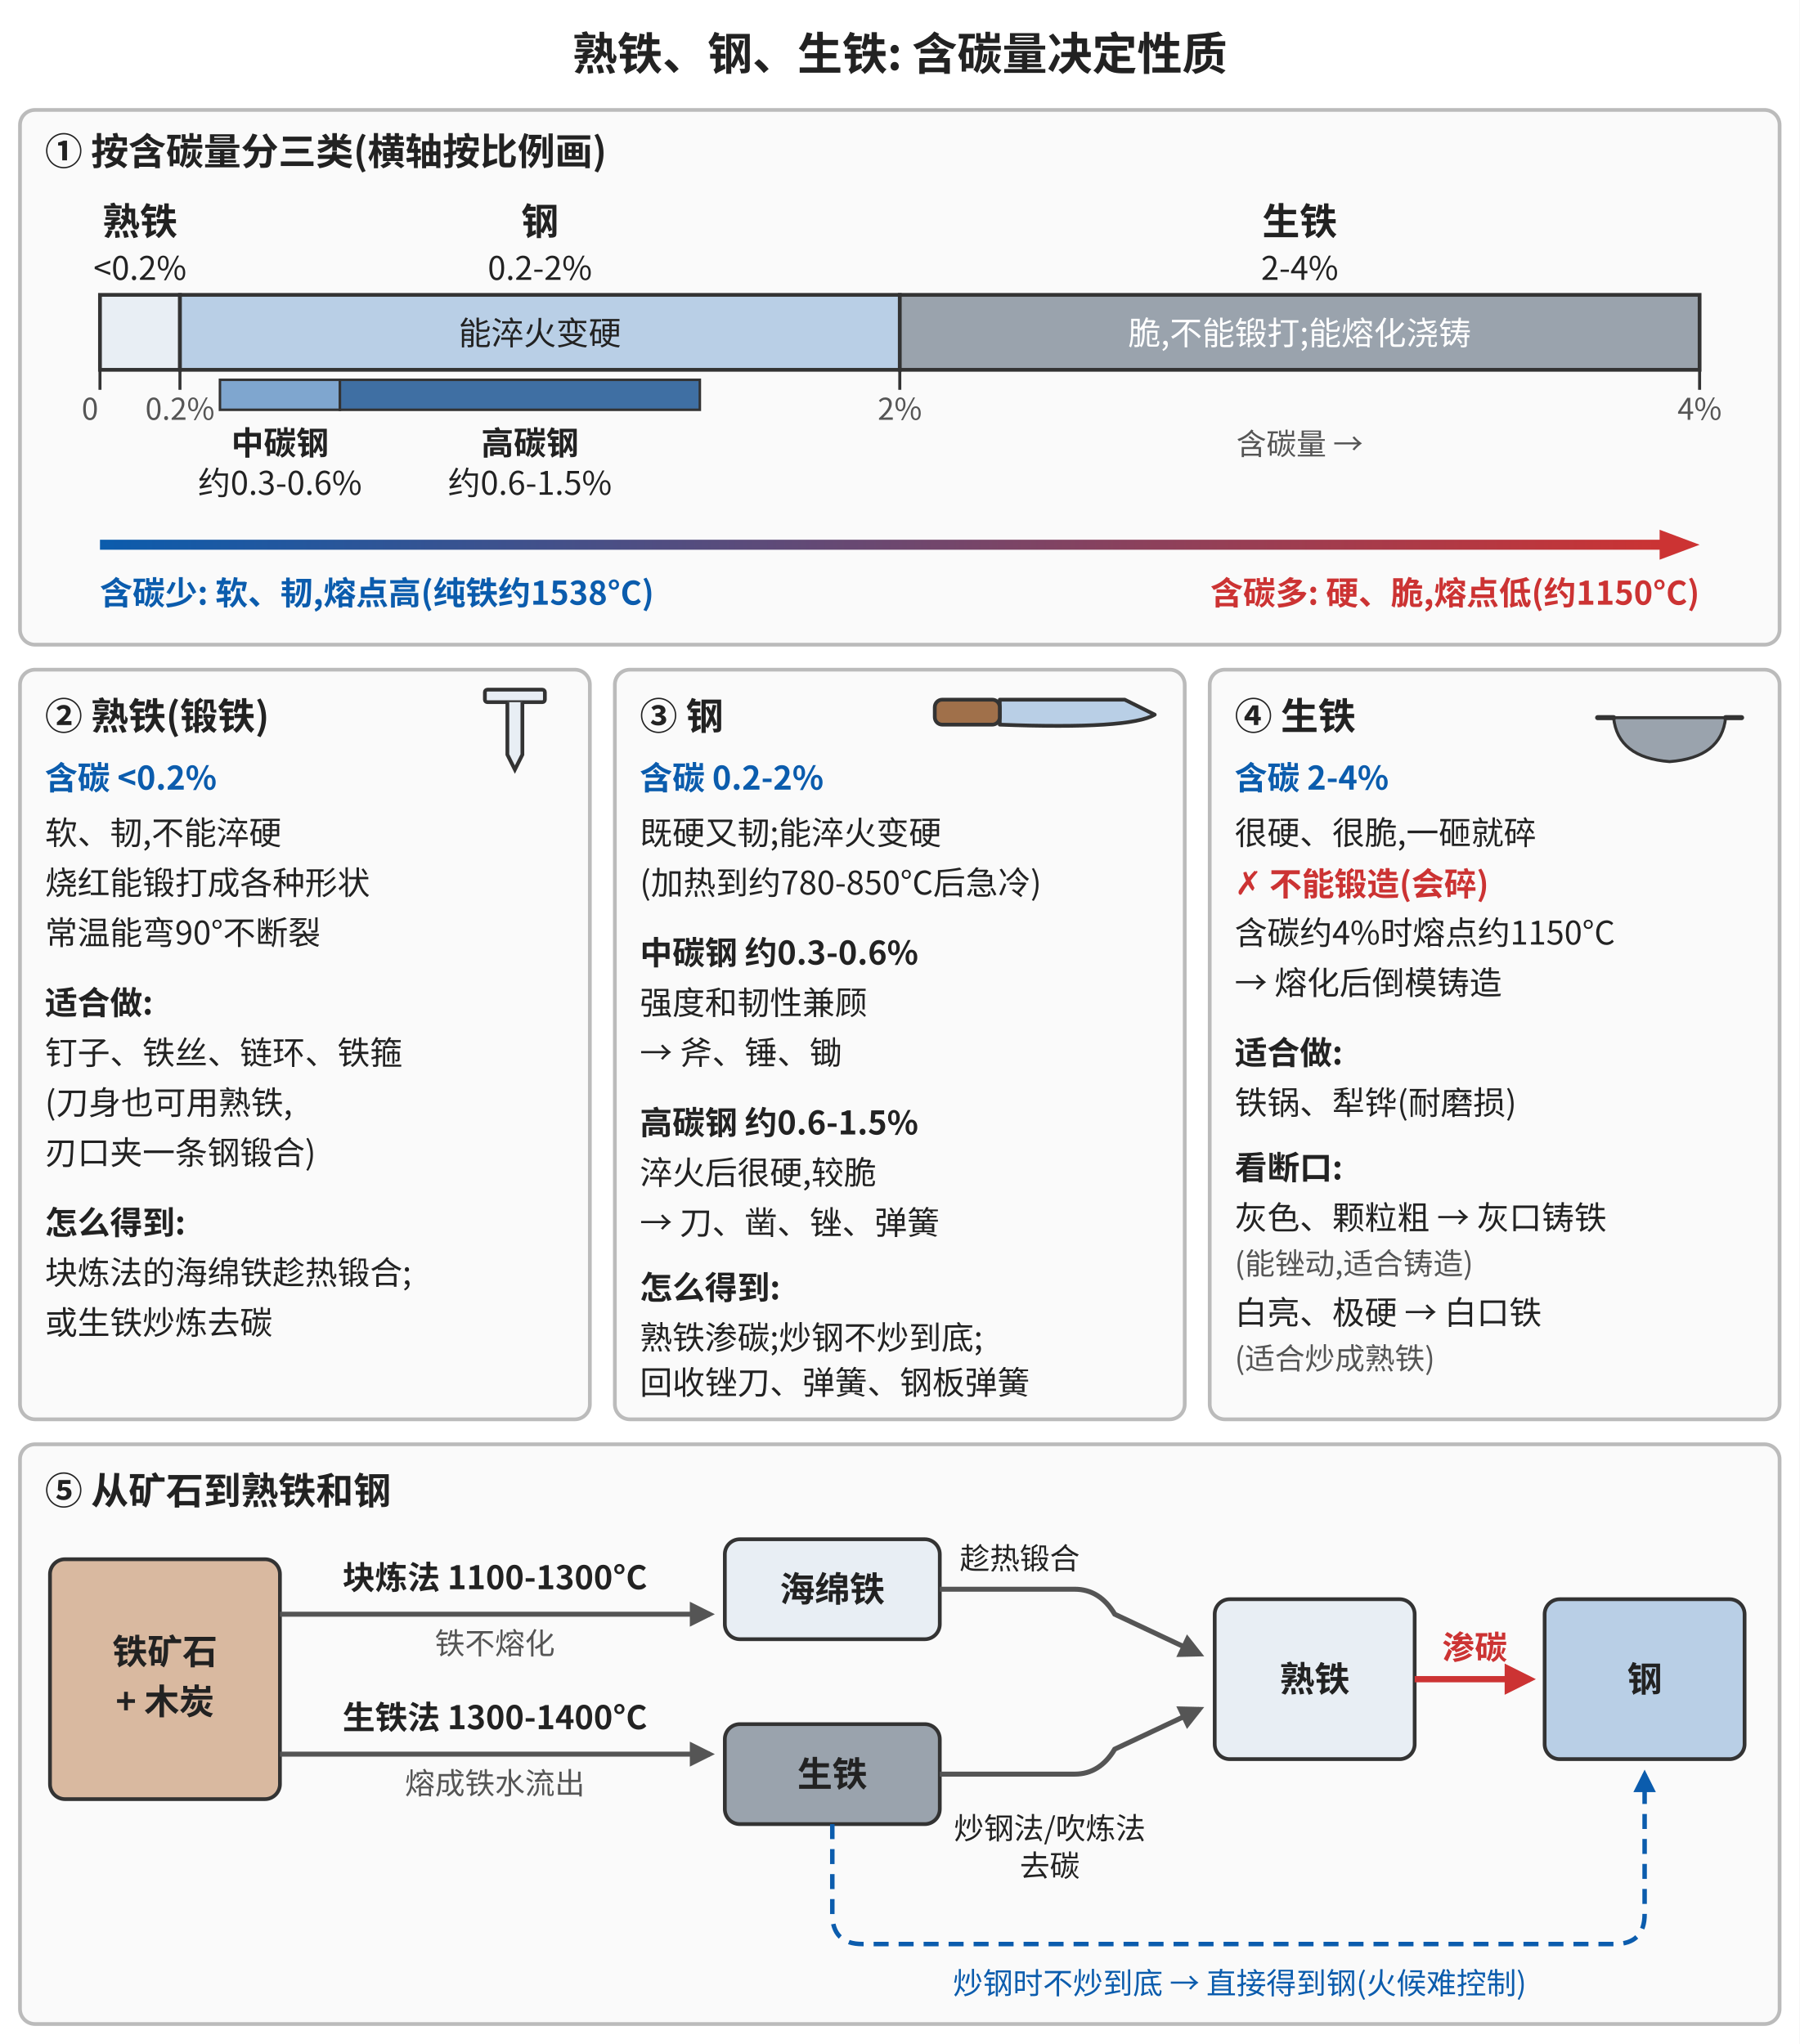
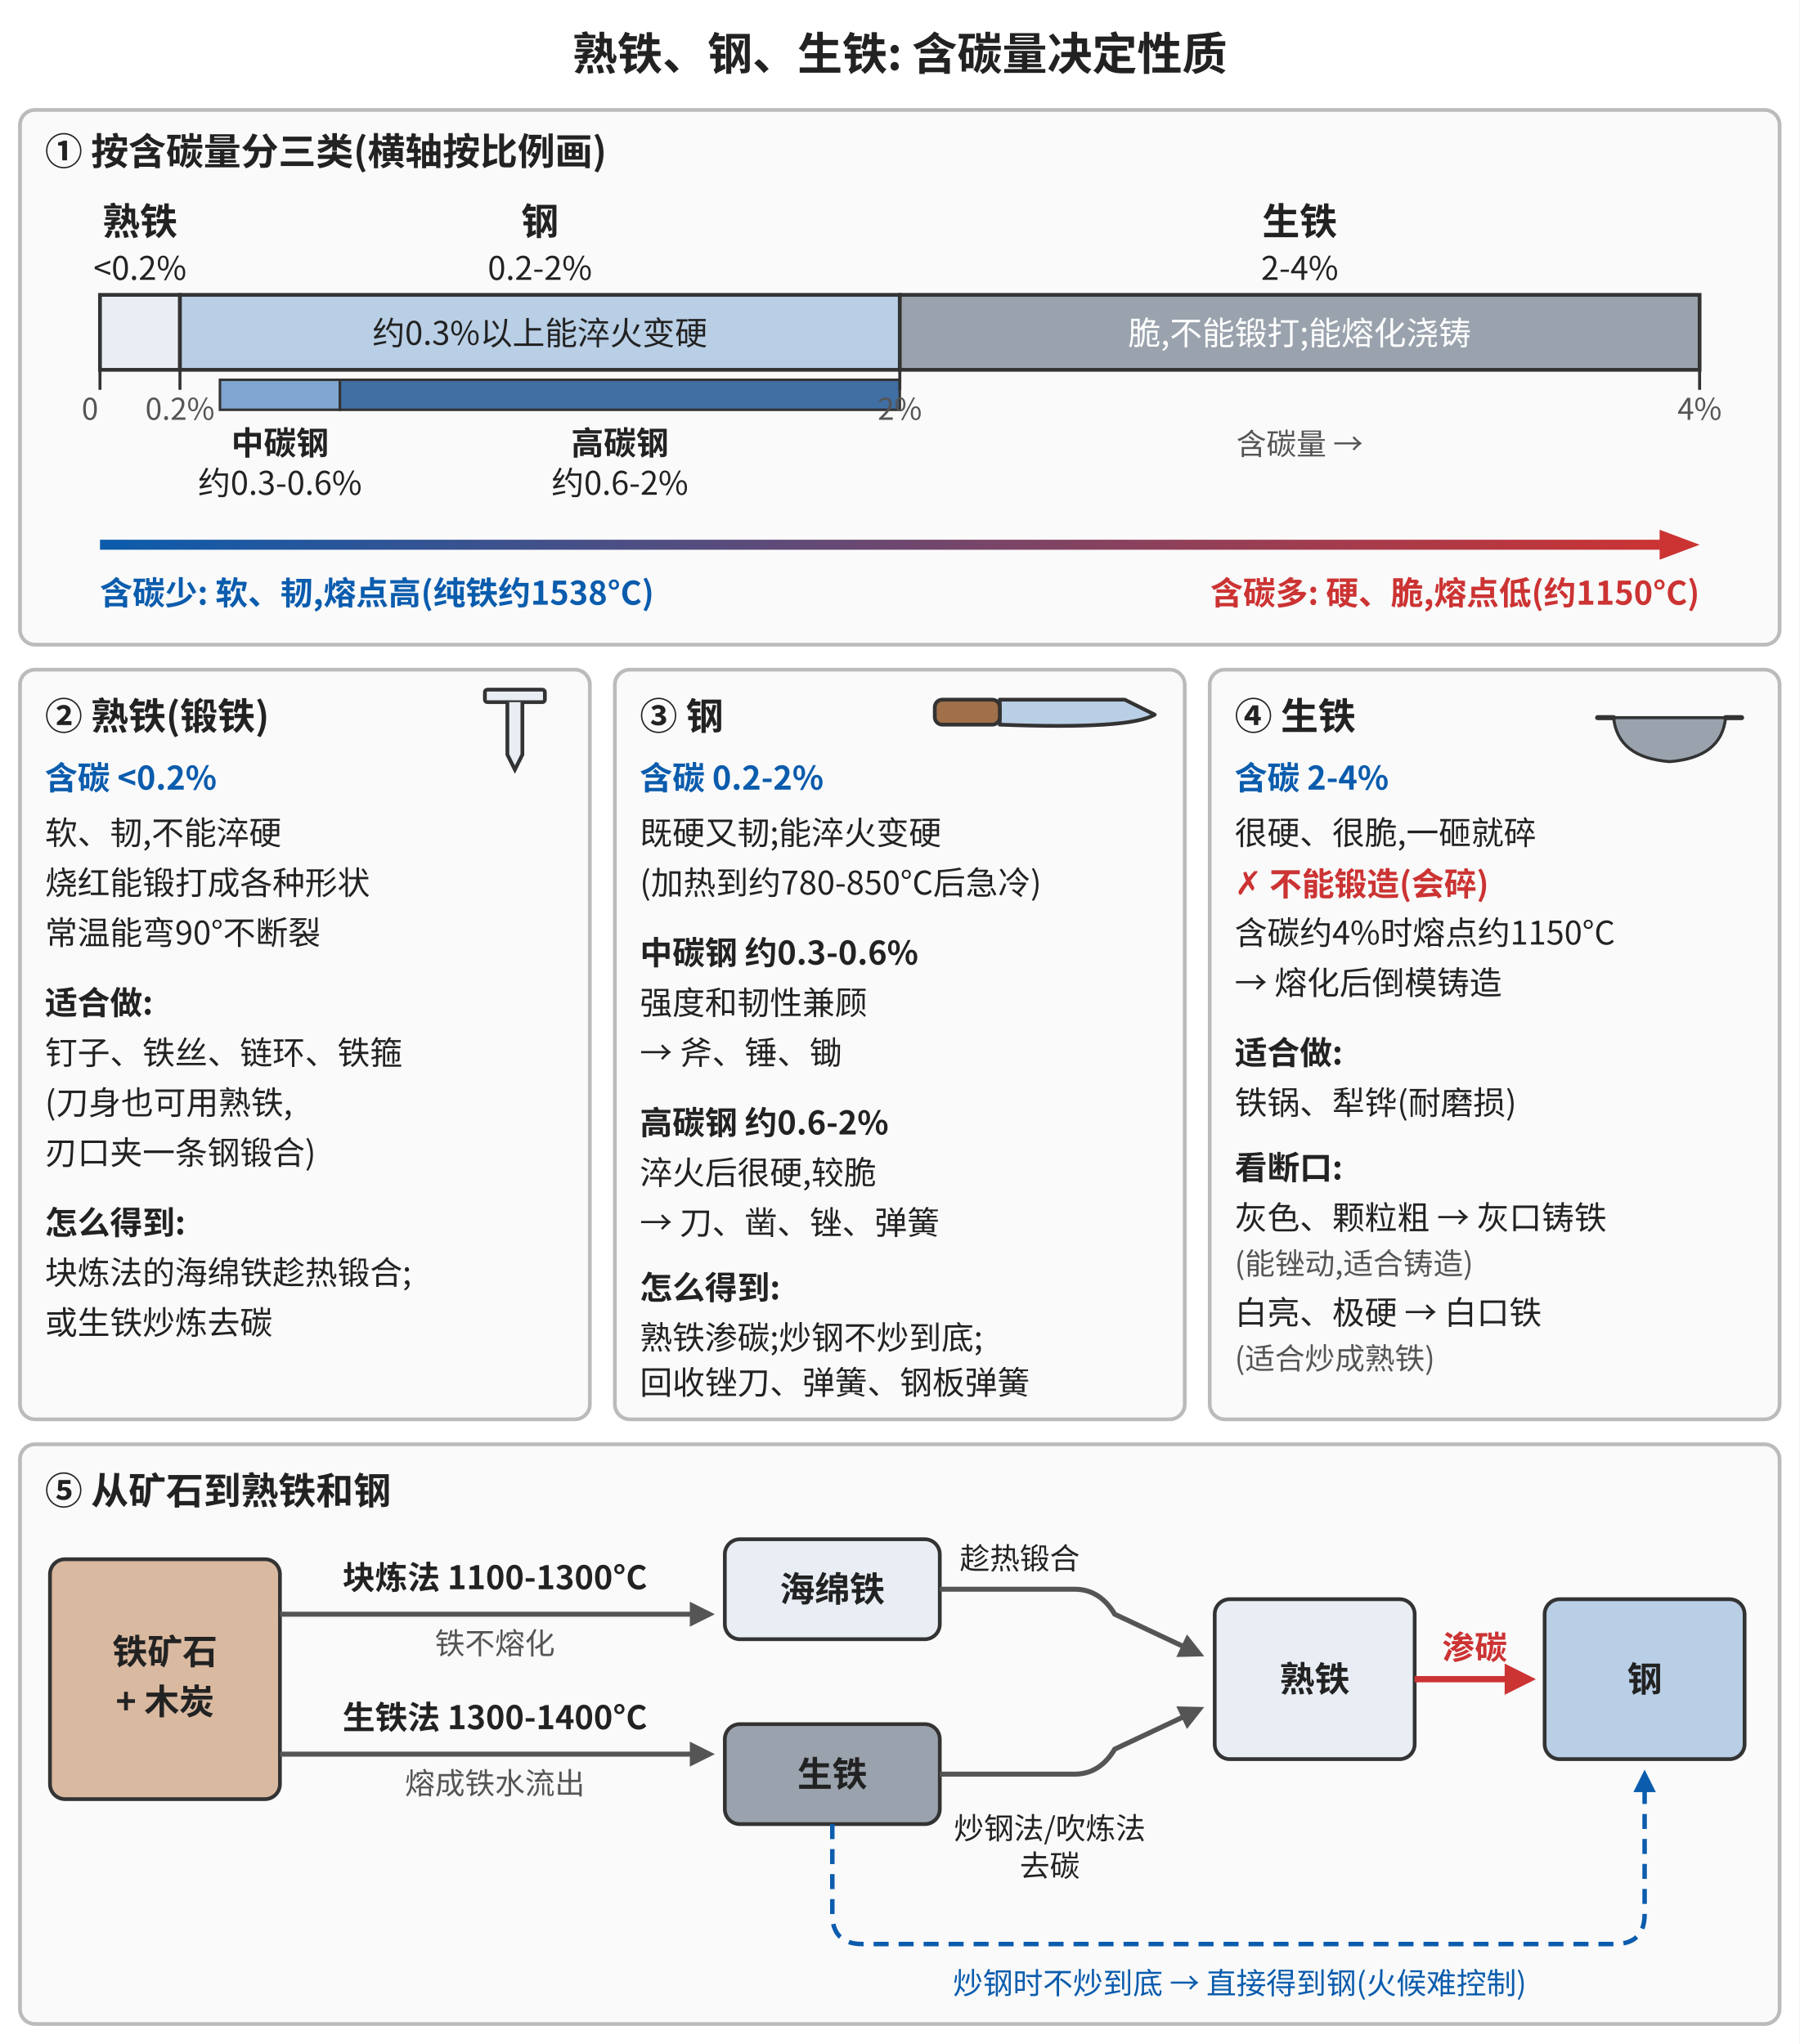
- <svg xmlns="http://www.w3.org/2000/svg" viewBox="0 0 720 818" width="720" height="818" role="img" aria-label="熟铁、钢、生铁: 含碳量决定性质。熟铁含碳低于0.2%,软、韧,不能淬硬,烧红能锻打成各种形状,常温能弯90°不断裂,适合做钉子、铁丝、链环、铁箍,来自块炼法的海绵铁锻合或生铁炒炼去碳。钢含碳0.2-2%,既硬又韧,加热到约780-850°C后急冷能淬火变硬;中碳钢约0.3-0.6%,强度和韧性兼顾,做斧、锤、锄;高碳钢约0.6-1.5%,淬火后很硬、较脆,做刀、凿、锉、弹簧;钢来自熟铁渗碳、炒钢不炒到底,或回收锉刀、弹簧、钢板弹簧。生铁含碳2-4%,很硬、很脆,一砸就碎,不能锻造;含碳约4%时熔点约1150°C,能熔化铸造铁锅、犁铧;断口灰色是灰口铸铁,能锉动,适合铸造;断口白亮是白口铁,适合炒成熟铁。含碳越少熔点越高,纯铁约1538°C。来路: 铁矿石加木炭,块炼法1100-1300°C铁不熔化,得到海绵铁,趁热锻合成熟铁;生铁法1300-1400°C熔成铁水流出,得到生铁,再用炒钢法或吹炼法去碳成熟铁;熟铁渗碳成钢;炒钢不炒到底直接得到钢" font-family="'Noto Sans CJK SC','PingFang SC','Microsoft YaHei',sans-serif">
+ <svg xmlns="http://www.w3.org/2000/svg" viewBox="0 0 720 818" width="720" height="818" role="img" aria-label="熟铁、钢、生铁: 含碳量决定性质。熟铁含碳低于0.2%,软、韧,不能淬硬,烧红能锻打成各种形状,常温能弯90°不断裂,适合做钉子、铁丝、链环、铁箍,来自块炼法的海绵铁锻合或生铁炒炼去碳。钢含碳0.2-2%,既硬又韧,加热到约780-850°C后急冷能淬火变硬;中碳钢约0.3-0.6%,强度和韧性兼顾,做斧、锤、锄;高碳钢约0.6-2%,淬火后很硬、较脆,做刀、凿、锉、弹簧;钢来自熟铁渗碳、炒钢不炒到底,或回收锉刀、弹簧、钢板弹簧。生铁含碳2-4%,很硬、很脆,一砸就碎,不能锻造;含碳约4%时熔点约1150°C,能熔化铸造铁锅、犁铧;断口灰色是灰口铸铁,能锉动,适合铸造;断口白亮是白口铁,适合炒成熟铁。含碳越少熔点越高,纯铁约1538°C。来路: 铁矿石加木炭,块炼法1100-1300°C铁不熔化,得到海绵铁,趁热锻合成熟铁;生铁法1300-1400°C熔成铁水流出,得到生铁,再用炒钢法或吹炼法去碳成熟铁;熟铁渗碳成钢;炒钢不炒到底直接得到钢" font-family="'Noto Sans CJK SC','PingFang SC','Microsoft YaHei',sans-serif">
  <rect width="100%" height="100%" fill="#fff" />
  <defs>
    <marker id="arR" viewBox="0 0 10 10" refX="8" refY="5" markerWidth="5" markerHeight="5" orient="auto">
      <path d="M0,0 L10,5 L0,10 Z" fill="#c33" />
    </marker>
    <marker id="arK" viewBox="0 0 10 10" refX="8" refY="5" markerWidth="5" markerHeight="5" orient="auto">
      <path d="M0,0 L10,5 L0,10 Z" fill="#555" />
    </marker>
    <marker id="arB" viewBox="0 0 10 10" refX="8" refY="5" markerWidth="5" markerHeight="5" orient="auto">
      <path d="M0,0 L10,5 L0,10 Z" fill="#0b5cad" />
    </marker>
    <linearGradient id="hard" x1="0" x2="1" y1="0" y2="0">
      <stop offset="0" stop-color="#0b5cad" />
      <stop offset="1" stop-color="#c33" />
    </linearGradient>
  </defs>
  <g fill="#222">
    <text x="360" y="28" font-size="18" font-weight="bold" text-anchor="middle">熟铁、钢、生铁: 含碳量决定性质</text>
    <rect x="8" y="44" width="704" height="214" rx="6" fill="#fafafa" stroke="#bbb" stroke-width="1.5" />
    <text x="18" y="66" font-size="15" font-weight="bold">① 按含碳量分三类(横轴按比例画)</text>
    <g text-anchor="middle">
      <text x="56" y="94" font-size="15" font-weight="bold">熟铁</text>
      <text x="56" y="112" font-size="13">&lt;0.2%</text>
      <text x="216" y="94" font-size="15" font-weight="bold">钢</text>
      <text x="216" y="112" font-size="13">0.2-2%</text>
      <text x="520" y="94" font-size="15" font-weight="bold">生铁</text>
      <text x="520" y="112" font-size="13">2-4%</text>
    </g>
    <g stroke="#333" stroke-width="1.5">
      <rect x="40" y="118" width="32" height="30" fill="#e8eef4" />
      <rect x="72" y="118" width="288" height="30" fill="#b9cfe6" />
      <rect x="360" y="118" width="320" height="30" fill="#9aa3ad" />
    </g>
-     <text x="216" y="138" font-size="13" text-anchor="middle">能淬火变硬</text>
+     <text x="216" y="138" font-size="13" text-anchor="middle">约0.3%以上能淬火变硬</text>
    <text x="520" y="138" font-size="13" text-anchor="middle" fill="#fff">脆,不能锻打;能熔化浇铸</text>
    <rect x="88" y="152" width="48" height="12" fill="#7fa6cf" stroke="#333" stroke-width="1" />
-     <rect x="136" y="152" width="144" height="12" fill="#3f6fa3" stroke="#333" stroke-width="1" />
+     <rect x="136" y="152" width="224" height="12" fill="#3f6fa3" stroke="#333" stroke-width="1" />
    <g font-size="13" text-anchor="middle">
      <text x="112" y="182" font-weight="bold">中碳钢</text>
      <text x="112" y="198">约0.3-0.6%</text>
-       <text x="212" y="182" font-weight="bold">高碳钢</text>
-       <text x="212" y="198">约0.6-1.5%</text>
+       <text x="248" y="182" font-weight="bold">高碳钢</text>
+       <text x="248" y="198">约0.6-2%</text>
    </g>
    <g stroke="#333" stroke-width="1.2">
      <path d="M40,148 V156 M72,148 V156 M360,148 V156 M680,148 V156" />
    </g>
    <g font-size="12" fill="#555" text-anchor="middle">
      <text x="36" y="168">0</text>
      <text x="72" y="168">0.2%</text>
      <text x="360" y="168">2%</text>
      <text x="680" y="168">4%</text>
    </g>
    <text x="520" y="182" font-size="12" fill="#555" text-anchor="middle">含碳量 →</text>
    <rect x="40" y="216" width="626" height="4" fill="url(#hard)" />
    <path d="M664,212 L680,218 L664,224 Z" fill="#c33" />
    <text x="40" y="242" font-size="13" fill="#0b5cad" font-weight="bold">含碳少: 软、韧,熔点高(纯铁约1538°C)</text>
    <text x="680" y="242" font-size="13" fill="#c33" font-weight="bold" text-anchor="end">含碳多: 硬、脆,熔点低(约1150°C)</text>
    <rect x="8" y="268" width="228" height="300" rx="6" fill="#fafafa" stroke="#bbb" stroke-width="1.5" />
    <text x="18" y="292" font-size="15" font-weight="bold">② 熟铁(锻铁)</text>
    <g transform="translate(206,282)">
      <rect x="-12" y="-6" width="24" height="5" rx="1" fill="#e8eef4" stroke="#333" stroke-width="1.5" />
      <path d="M-3,-1 V20 L0,26 L3,20 V-1" fill="#e8eef4" stroke="#333" stroke-width="1.5" />
    </g>
    <g font-size="13">
      <text x="18" y="316" font-weight="bold" fill="#0b5cad">含碳 &lt;0.2%</text>
      <text x="18" y="338">软、韧,不能淬硬</text>
      <text x="18" y="358">烧红能锻打成各种形状</text>
      <text x="18" y="378">常温能弯90°不断裂</text>
      <text x="18" y="406" font-weight="bold">适合做:</text>
      <text x="18" y="426">钉子、铁丝、链环、铁箍</text>
      <text x="18" y="446">(刀身也可用熟铁,</text>
      <text x="18" y="466">刃口夹一条钢锻合)</text>
      <text x="18" y="494" font-weight="bold">怎么得到:</text>
      <text x="18" y="514">块炼法的海绵铁趁热锻合;</text>
      <text x="18" y="534">或生铁炒炼去碳</text>
    </g>
    <rect x="246" y="268" width="228" height="300" rx="6" fill="#fafafa" stroke="#bbb" stroke-width="1.5" />
    <text x="256" y="292" font-size="15" font-weight="bold">③ 钢</text>
    <g transform="translate(400,284)">
      <path d="M0,-4 H50 L62,2 Q52,8 0,6 Z" fill="#b9cfe6" stroke="#333" stroke-width="1.5" stroke-linejoin="round" />
      <rect x="-26" y="-4" width="26" height="10" rx="3" fill="#a0704a" stroke="#333" stroke-width="1.5" />
    </g>
    <g font-size="13">
      <text x="256" y="316" font-weight="bold" fill="#0b5cad">含碳 0.2-2%</text>
      <text x="256" y="338">既硬又韧;能淬火变硬</text>
      <text x="256" y="358">(加热到约780-850°C后急冷)</text>
      <text x="256" y="386" font-weight="bold">中碳钢 约0.3-0.6%</text>
      <text x="256" y="406">强度和韧性兼顾</text>
      <text x="256" y="426">→ 斧、锤、锄</text>
-       <text x="256" y="454" font-weight="bold">高碳钢 约0.6-1.5%</text>
+       <text x="256" y="454" font-weight="bold">高碳钢 约0.6-2%</text>
      <text x="256" y="474">淬火后很硬,较脆</text>
      <text x="256" y="494">→ 刀、凿、锉、弹簧</text>
      <text x="256" y="520" font-weight="bold">怎么得到:</text>
      <text x="256" y="540">熟铁渗碳;炒钢不炒到底;</text>
      <text x="256" y="558">回收锉刀、弹簧、钢板弹簧</text>
    </g>
    <rect x="484" y="268" width="228" height="300" rx="6" fill="#fafafa" stroke="#bbb" stroke-width="1.5" />
    <text x="494" y="292" font-size="15" font-weight="bold">④ 生铁</text>
    <g transform="translate(668,292) scale(0.8)">
      <path d="M-28,-6 H28 Q26,14 0,16 Q-26,14 -28,-6 Z" fill="#9aa3ad" stroke="#333" stroke-width="1.5" stroke-linejoin="round" />
      <path d="M-28,-6 H-36 M28,-6 H36" stroke="#333" stroke-width="2.5" stroke-linecap="round" />
    </g>
    <g font-size="13">
      <text x="494" y="316" font-weight="bold" fill="#0b5cad">含碳 2-4%</text>
      <text x="494" y="338">很硬、很脆,一砸就碎</text>
      <text x="494" y="358" fill="#c33" font-weight="bold">✗ 不能锻造(会碎)</text>
      <text x="494" y="378">含碳约4%时熔点约1150°C</text>
      <text x="494" y="398">→ 熔化后倒模铸造</text>
      <text x="494" y="426" font-weight="bold">适合做:</text>
      <text x="494" y="446">铁锅、犁铧(耐磨损)</text>
      <text x="494" y="472" font-weight="bold">看断口:</text>
      <text x="494" y="492">灰色、颗粒粗 → 灰口铸铁</text>
      <text x="494" y="510" font-size="12" fill="#555">(能锉动,适合铸造)</text>
      <text x="494" y="530">白亮、极硬 → 白口铁</text>
      <text x="494" y="548" font-size="12" fill="#555">(适合炒成熟铁)</text>
    </g>
    <rect x="8" y="578" width="704" height="232" rx="6" fill="#fafafa" stroke="#bbb" stroke-width="1.5" />
    <text x="18" y="602" font-size="15" font-weight="bold">⑤ 从矿石到熟铁和钢</text>
    <g stroke="#333" stroke-width="1.5">
      <rect x="20" y="624" width="92" height="96" rx="6" fill="#d9b9a0" />
      <rect x="290" y="616" width="86" height="40" rx="6" fill="#e8eef4" />
      <rect x="290" y="690" width="86" height="40" rx="6" fill="#9aa3ad" />
      <rect x="486" y="640" width="80" height="64" rx="6" fill="#e8eef4" />
      <rect x="618" y="640" width="80" height="64" rx="6" fill="#b9cfe6" />
    </g>
    <g font-size="14" text-anchor="middle" font-weight="bold">
      <text x="66" y="666">铁矿石</text>
      <text x="66" y="686">+ 木炭</text>
      <text x="333" y="641">海绵铁</text>
      <text x="333" y="715">生铁</text>
      <text x="526" y="677">熟铁</text>
      <text x="658" y="677">钢</text>
    </g>
    <path d="M112,646 H284" stroke="#555" stroke-width="2" marker-end="url(#arK)" />
    <text x="198" y="636" font-size="13" text-anchor="middle" font-weight="bold">块炼法 1100-1300°C</text>
    <text x="198" y="662" font-size="12" text-anchor="middle" fill="#555">铁不熔化</text>
    <path d="M112,702 H284" stroke="#555" stroke-width="2" marker-end="url(#arK)" />
    <text x="198" y="692" font-size="13" text-anchor="middle" font-weight="bold">生铁法 1300-1400°C</text>
    <text x="198" y="718" font-size="12" text-anchor="middle" fill="#555">熔成铁水流出</text>
    <path d="M376,636 H430 Q440,636 446,646 L480,662" fill="none" stroke="#555" stroke-width="2" marker-end="url(#arK)" />
    <text x="408" y="628" font-size="12" text-anchor="middle">趁热锻合</text>
    <path d="M376,710 H430 Q440,710 446,700 L480,684" fill="none" stroke="#555" stroke-width="2" marker-end="url(#arK)" />
    <text x="420" y="736" font-size="12" text-anchor="middle">炒钢法/吹炼法</text>
    <text x="420" y="751" font-size="12" text-anchor="middle">去碳</text>
    <path d="M566,672 H612" stroke="#c33" stroke-width="2.5" marker-end="url(#arR)" />
    <text x="590" y="664" font-size="13" text-anchor="middle" fill="#c33" font-weight="bold">渗碳</text>
    <path d="M333,730 V766 Q333,778 345,778 H646 Q658,778 658,766 V710" fill="none" stroke="#0b5cad" stroke-width="1.8" stroke-dasharray="6 4" marker-end="url(#arB)" />
    <text x="496" y="798" font-size="12" text-anchor="middle" fill="#0b5cad">炒钢时不炒到底 → 直接得到钢(火候难控制)</text>
  </g>
</svg>
